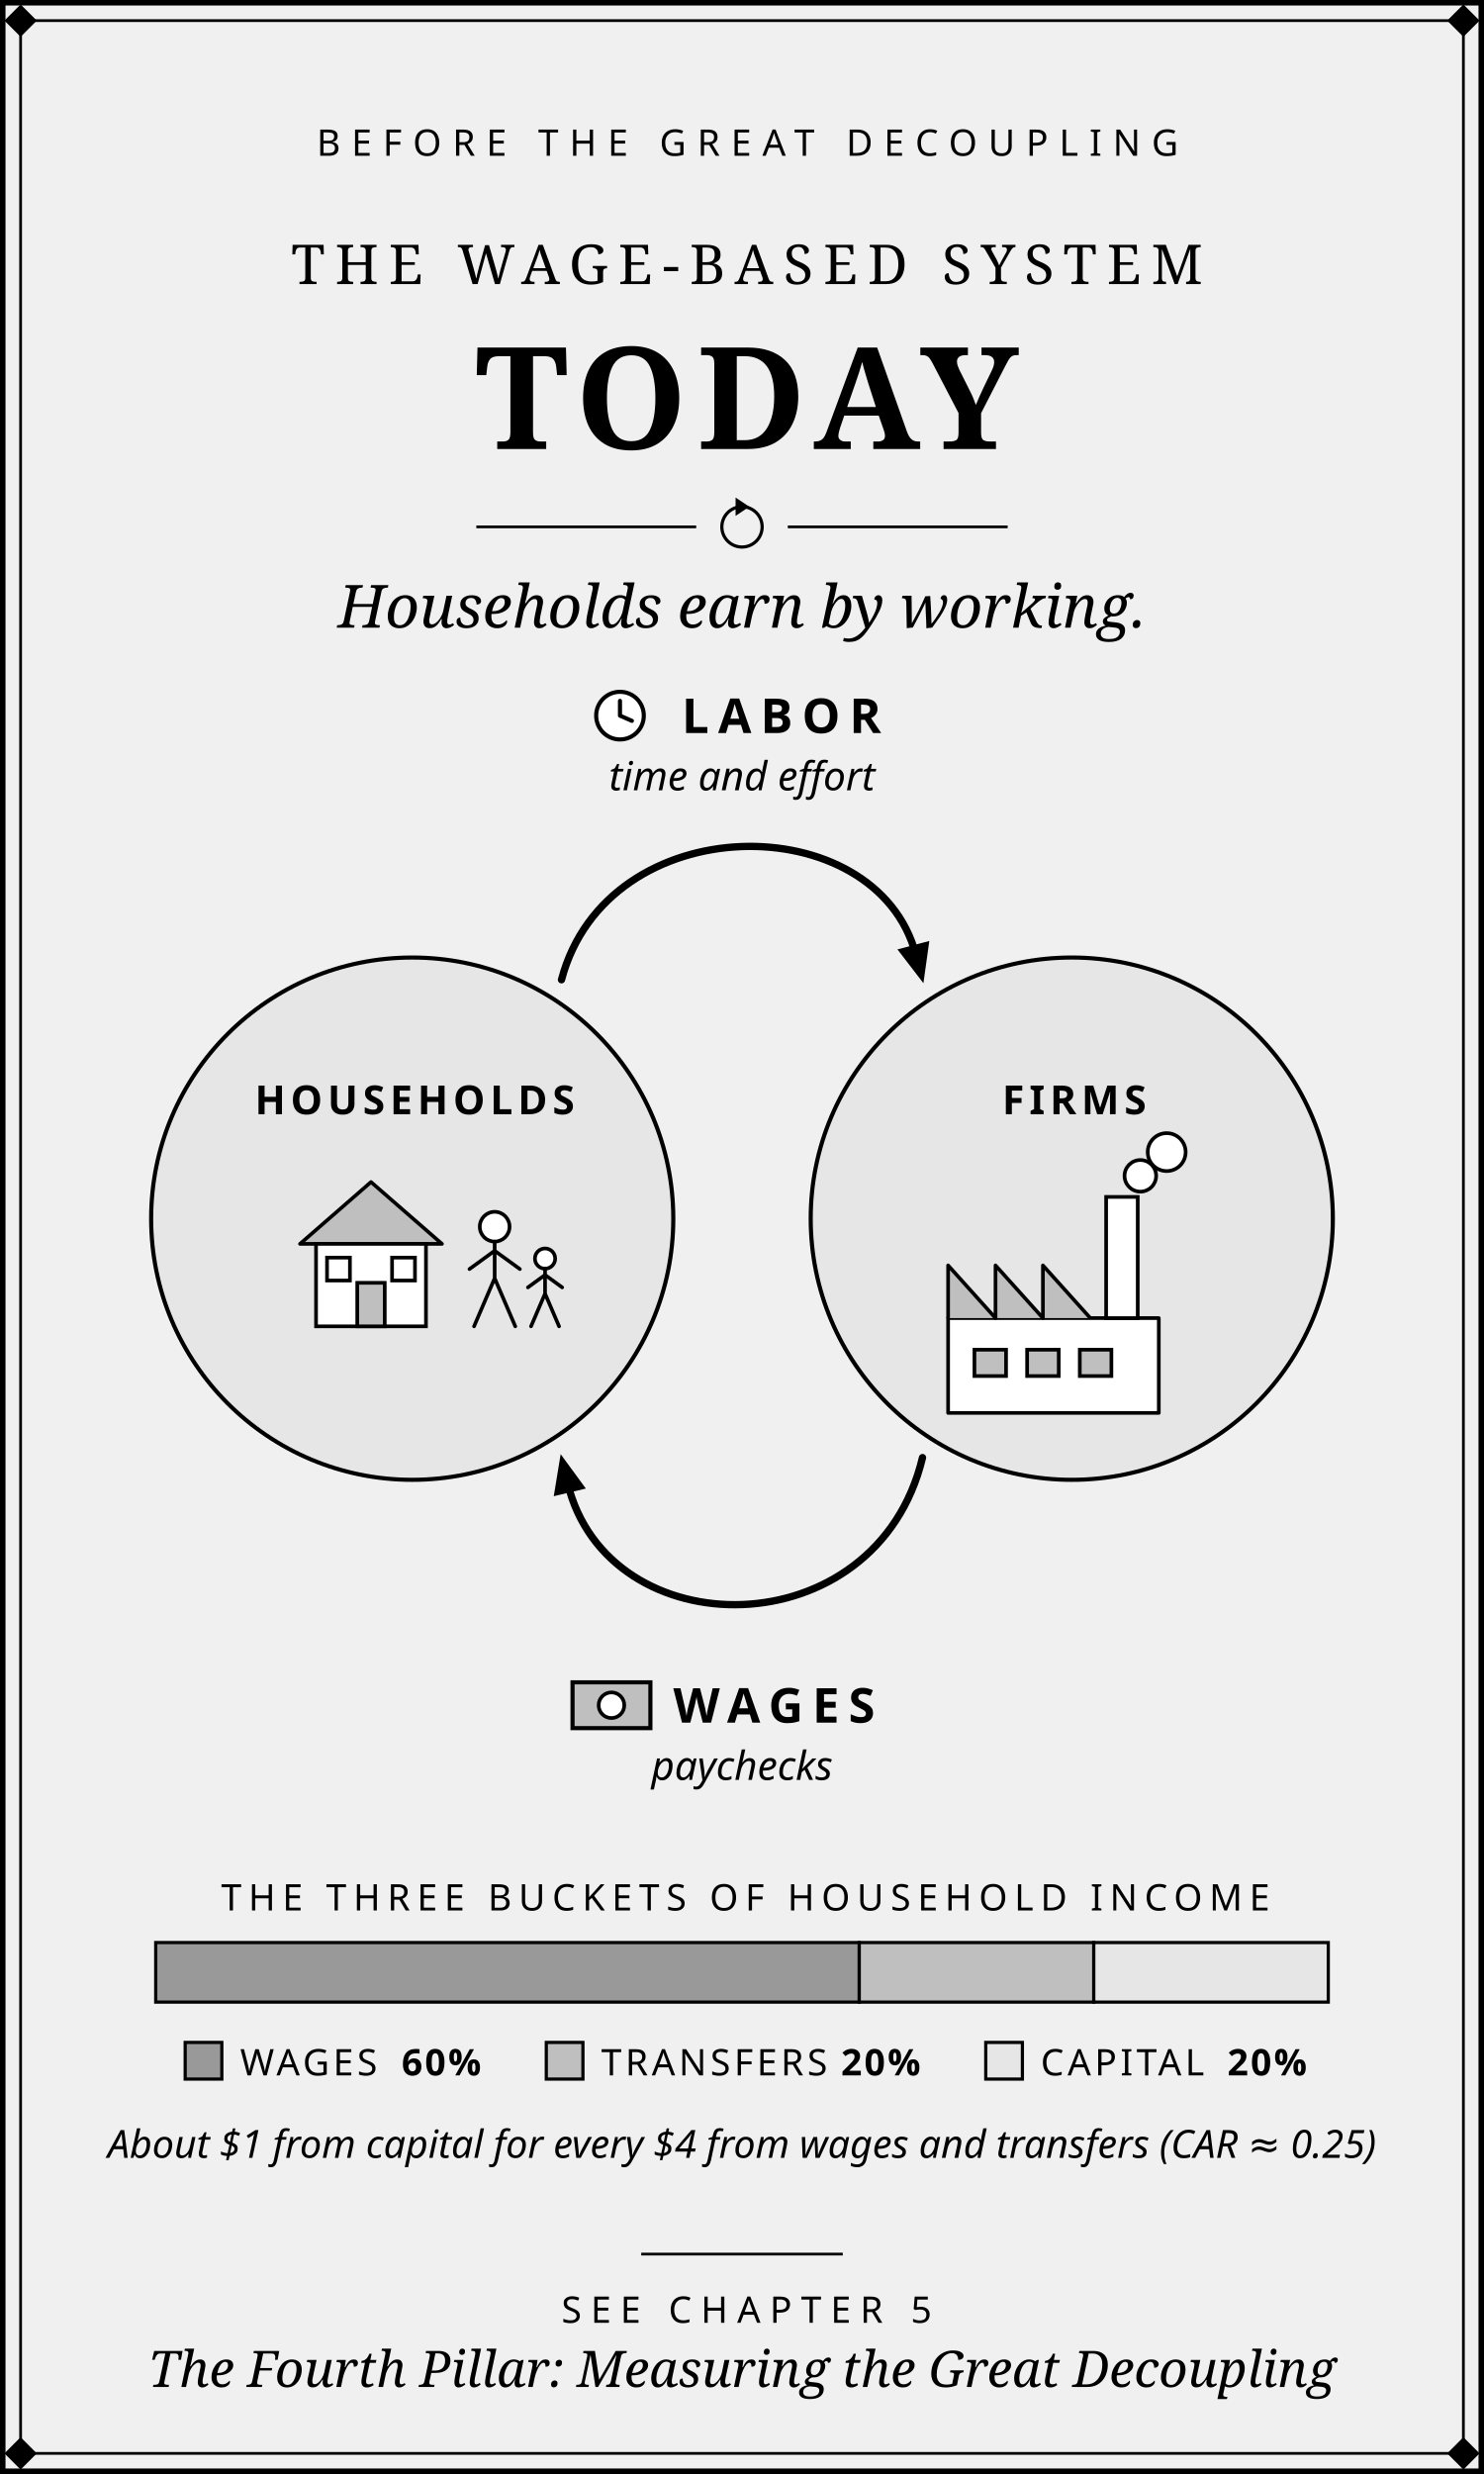
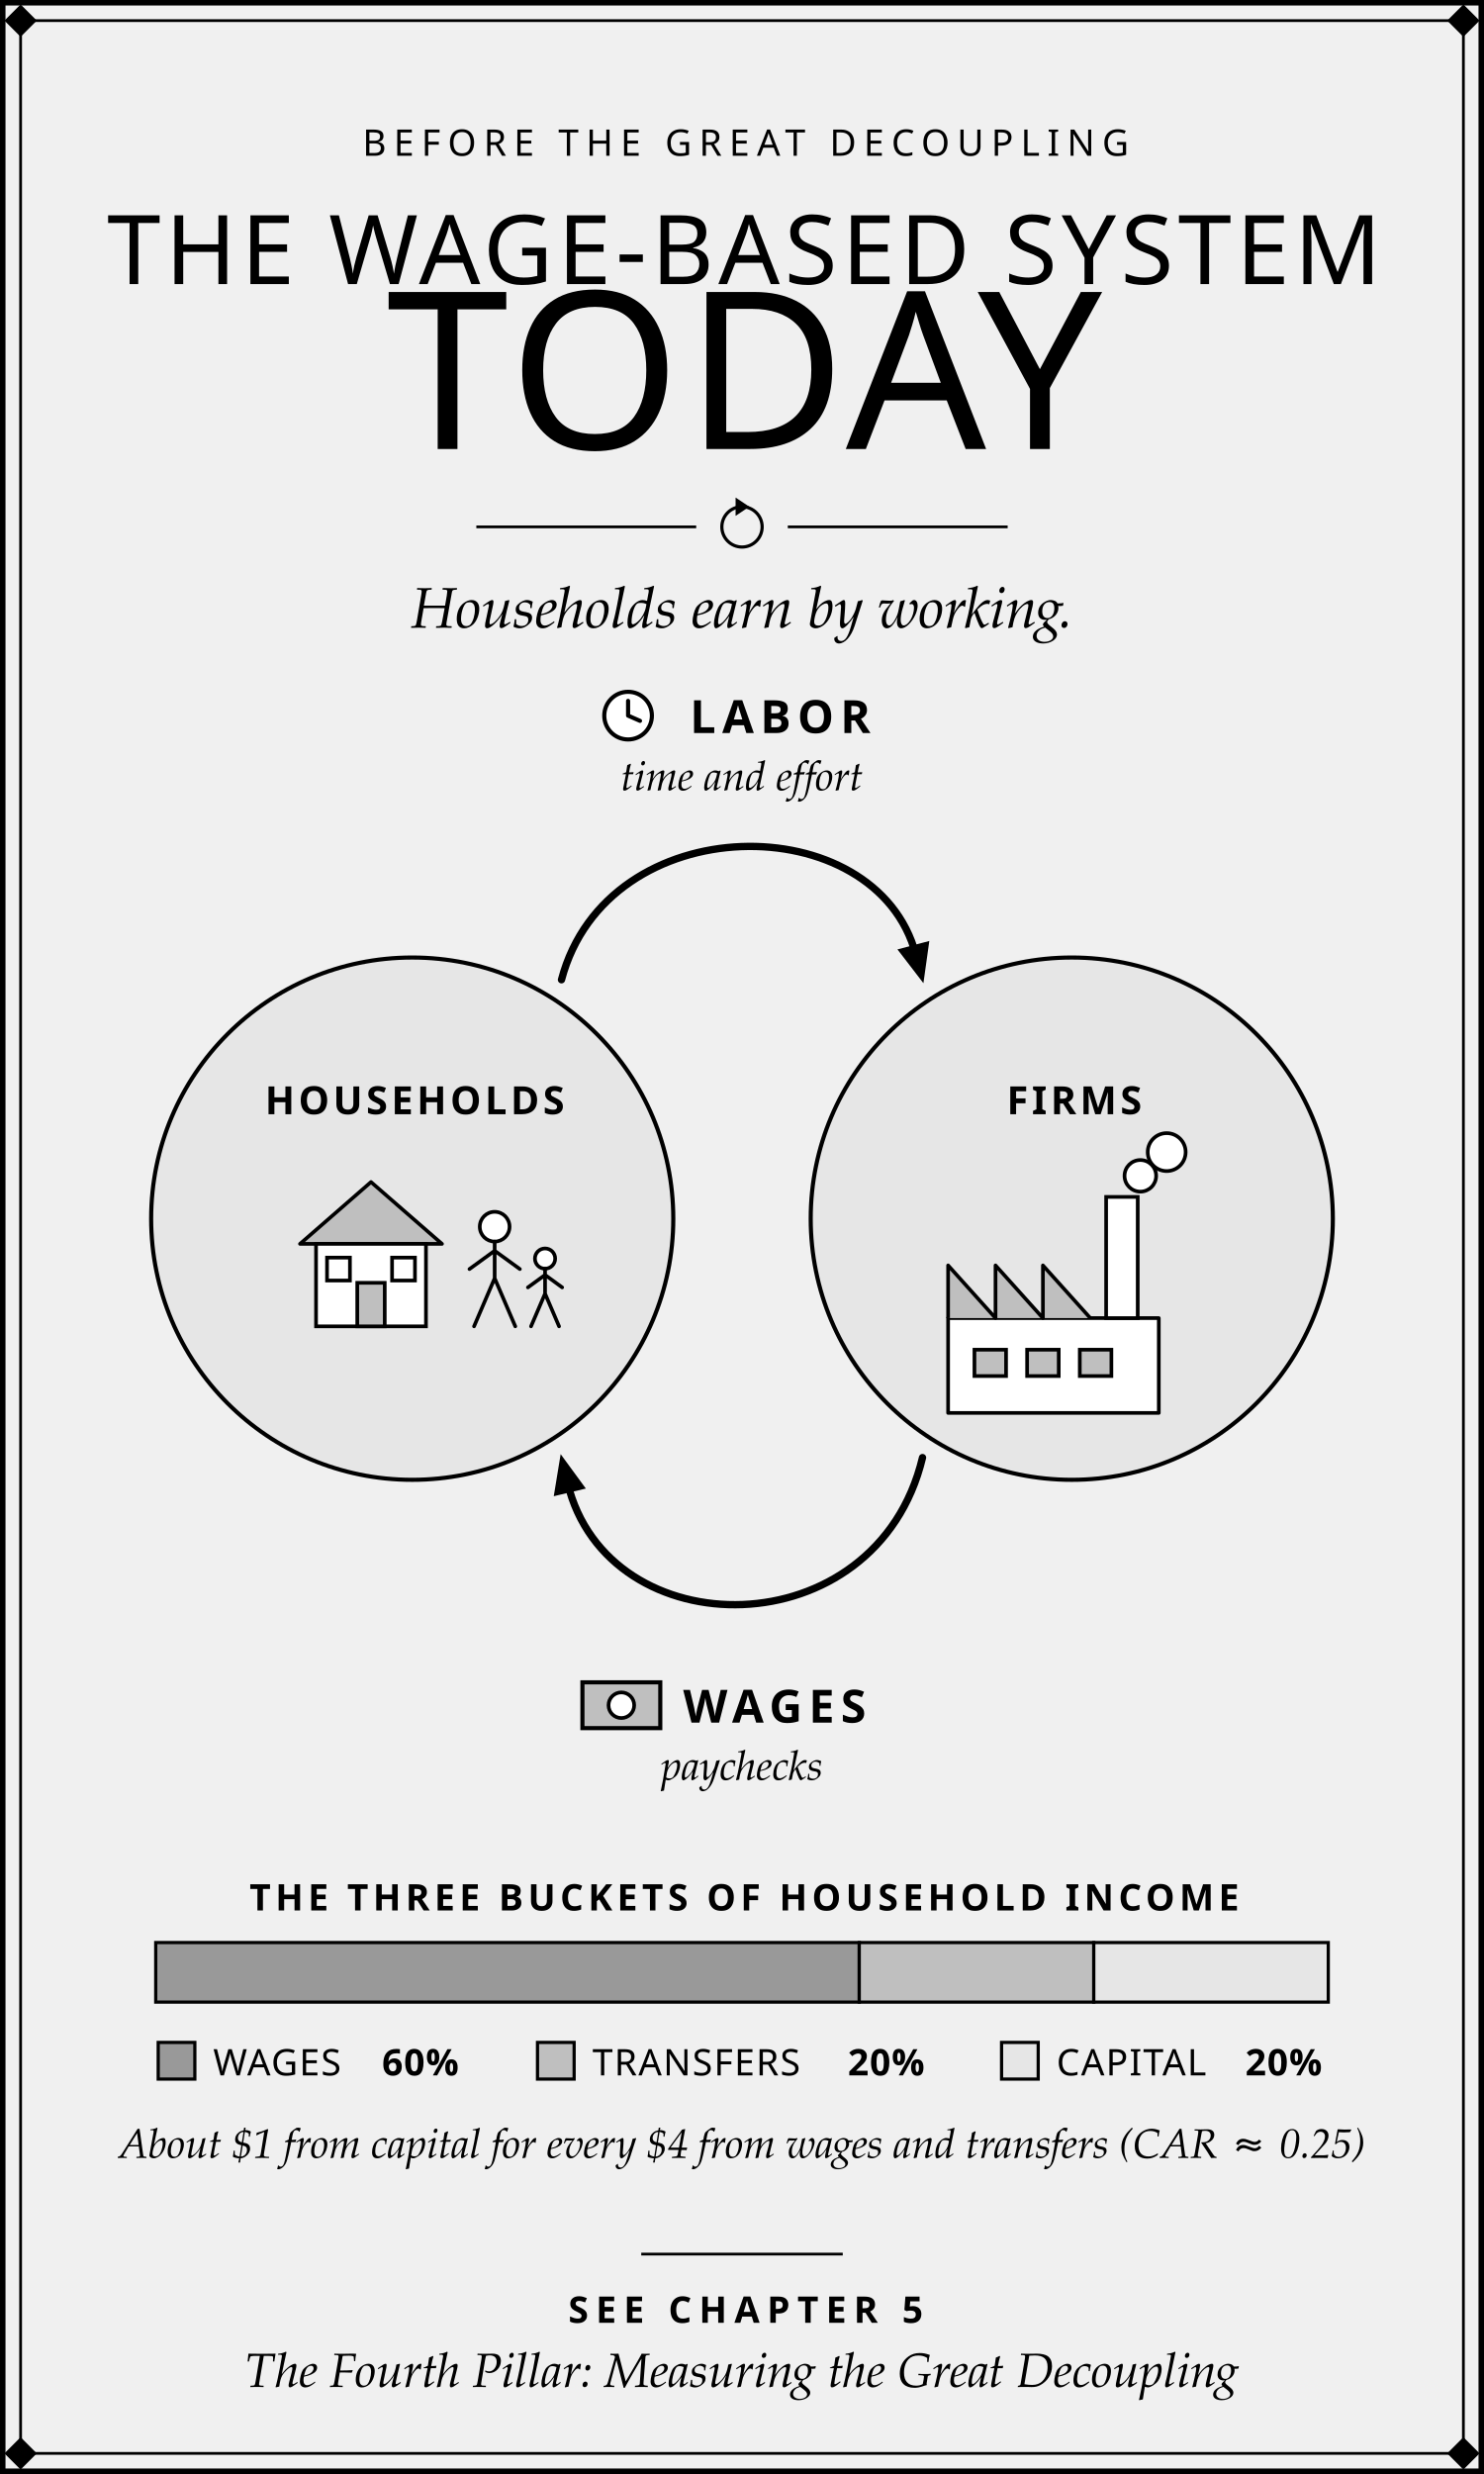
<svg xmlns="http://www.w3.org/2000/svg" width="4.5in" height="7.5in" viewBox="0 0 324 540" shape-rendering="geometricPrecision" text-rendering="geometricPrecision">
-   <style>.kick{font-family:'Gill Sans MT', 'Gill Sans', 'Segoe UI', sans-serif;font-size:8px;letter-spacing:2.4px;fill:#000}.pre{font-family:'Perpetua Titling MT', 'Perpetua', serif;font-weight:300;font-size:12px;letter-spacing:2.2px;fill:#000}.big{font-family:'Perpetua Titling MT', 'Perpetua', serif;font-weight:700;font-size:31px;letter-spacing:2.2px;fill:#000}.q{font-family:'Perpetua', 'Garamond', serif;font-style:italic;font-size:13px;fill:#000}.flow{font-family:'Gill Sans MT', 'Gill Sans', 'Segoe UI', sans-serif;font-weight:700;font-size:10.5px;letter-spacing:2px;fill:#000}.flowd{font-family:'Gill Sans MT', 'Gill Sans', 'Segoe UI', sans-serif;font-style:italic;font-size:8.75px;fill:#000}.node{font-family:'Gill Sans MT', 'Gill Sans', 'Segoe UI', sans-serif;font-weight:700;font-size:8.75px;letter-spacing:1.1px;fill:#000}.ic{font-family:'Gill Sans MT', 'Gill Sans', 'Segoe UI', sans-serif;font-style:italic;font-size:8.25px;fill:#000}.bt{font-family:'Gill Sans MT', 'Gill Sans', 'Segoe UI', sans-serif;font-size:8px;letter-spacing:1.5px;fill:#000}.leg{font-family:'Gill Sans MT', 'Gill Sans', 'Segoe UI', sans-serif;font-size:8px;letter-spacing:0.8px;fill:#000}.legb{font-family:'Gill Sans MT', 'Gill Sans', 'Segoe UI', sans-serif;font-weight:700;font-size:8px;letter-spacing:0.5px;fill:#000}.note{font-family:'Gill Sans MT', 'Gill Sans', 'Segoe UI', sans-serif;font-style:italic;font-size:8.5px;fill:#000}.ref{font-family:'Gill Sans MT', 'Gill Sans', 'Segoe UI', sans-serif;font-size:8px;letter-spacing:2px;fill:#000}.refs{font-family:'Perpetua', 'Garamond', serif;font-style:italic;font-size:11px;fill:#000}</style>
+   <style>@font-face{font-family:'Bebas Neue';font-weight:400;font-style:normal;src:local('Bebas Neue'),url('fonts/BebasNeue-Regular.ttf') format('truetype')}@font-face{font-family:'Montserrat';font-weight:400;font-style:normal;src:local('Montserrat Regular'),url('fonts/Montserrat-Regular.ttf') format('truetype')}@font-face{font-family:'Montserrat';font-weight:500;font-style:normal;src:local('Montserrat Medium'),url('fonts/Montserrat-Medium.ttf') format('truetype')}@font-face{font-family:'Montserrat';font-weight:600;font-style:normal;src:local('Montserrat SemiBold'),url('fonts/Montserrat-SemiBold.ttf') format('truetype')}@font-face{font-family:'Montserrat';font-weight:700;font-style:normal;src:local('Montserrat Bold'),url('fonts/Montserrat-Bold.ttf') format('truetype')}.kick{font-family:'Montserrat', sans-serif;font-weight:500;font-style:normal;font-size:8px;letter-spacing:1.6px;fill:#000}.pre{font-family:'Bebas Neue', sans-serif;font-weight:400;font-style:normal;font-size:21px;letter-spacing:1px;fill:#000}.big{font-family:'Bebas Neue', sans-serif;font-weight:400;font-style:normal;font-size:48px;letter-spacing:1px;fill:#000}.q{font-family:'Palatino Linotype', Palatino, 'Book Antiqua', 'TeX Gyre Pagella', serif;font-weight:400;font-style:italic;font-size:12.5px;letter-spacing:0px;fill:#000}.flow{font-family:'Montserrat', sans-serif;font-weight:700;font-style:normal;font-size:10px;letter-spacing:1.4px;fill:#000}.flowd{font-family:'Palatino Linotype', Palatino, 'Book Antiqua', 'TeX Gyre Pagella', serif;font-weight:400;font-style:italic;font-size:9px;letter-spacing:0px;fill:#000}.node{font-family:'Montserrat', sans-serif;font-weight:700;font-style:normal;font-size:8.5px;letter-spacing:0.8px;fill:#000}.ic{font-family:'Palatino Linotype', Palatino, 'Book Antiqua', 'TeX Gyre Pagella', serif;font-weight:400;font-style:italic;font-size:8.5px;letter-spacing:0px;fill:#000}.bt{font-family:'Montserrat', sans-serif;font-weight:600;font-style:normal;font-size:8px;letter-spacing:1px;fill:#000}.leg{font-family:'Montserrat', sans-serif;font-weight:500;font-style:normal;font-size:8px;letter-spacing:0.3px;fill:#000}.legb{font-family:'Montserrat', sans-serif;font-weight:700;font-style:normal;font-size:8px;letter-spacing:0.2px;fill:#000}.note{font-family:'Palatino Linotype', Palatino, 'Book Antiqua', 'TeX Gyre Pagella', serif;font-weight:400;font-style:italic;font-size:9px;letter-spacing:0px;fill:#000}.ref{font-family:'Montserrat', sans-serif;font-weight:600;font-style:normal;font-size:8px;letter-spacing:1.6px;fill:#000}.refs{font-family:'Palatino Linotype', Palatino, 'Book Antiqua', 'TeX Gyre Pagella', serif;font-weight:400;font-style:italic;font-size:10.5px;letter-spacing:0px;fill:#000}</style>
  <rect x="0.6" y="0.6" width="322.80" height="538.80" fill="none" stroke="#000" stroke-width="1.2" />
  <rect x="4.5" y="4.5" width="315.00" height="531.00" fill="none" stroke="#000" stroke-width="0.6" />
  <rect x="2.00" y="2.00" width="5" height="5" fill="#000" transform="rotate(45 4.50 4.50)" />
  <rect x="317.00" y="2.00" width="5" height="5" fill="#000" transform="rotate(45 319.50 4.50)" />
  <rect x="2.00" y="533.00" width="5" height="5" fill="#000" transform="rotate(45 4.50 535.50)" />
  <rect x="317.00" y="533.00" width="5" height="5" fill="#000" transform="rotate(45 319.50 535.50)" />
-   <text x="163.20" y="34.00" class="kick" text-anchor="middle">BEFORE THE GREAT DECOUPLING</text>
-   <text x="163.10" y="62.00" class="pre" text-anchor="middle">THE WAGE-BASED SYSTEM</text>
-   <text x="163.10" y="98.00" class="big" text-anchor="middle">TODAY</text>
+   <text x="162.80" y="34.00" class="kick" text-anchor="middle">BEFORE THE GREAT DECOUPLING</text>
+   <text x="162.50" y="62.00" class="pre" text-anchor="middle">THE WAGE-BASED SYSTEM</text>
+   <text x="162.50" y="98.00" class="big" text-anchor="middle">TODAY</text>
  <line x1="104.00" y1="115.00" x2="152.00" y2="115.00" stroke="#000" stroke-width="0.6" />
  <line x1="172.00" y1="115.00" x2="220.00" y2="115.00" stroke="#000" stroke-width="0.6" />
  <circle cx="162.00" cy="115.00" r="4.4" fill="none" stroke="#000" stroke-width="0.7" />
  <path d="M 163.60 110.60 L 160.60 108.60 L 160.60 112.60 Z" fill="#000" />
  <text x="162.00" y="137.00" class="q" text-anchor="middle">Households earn by working.</text>
  <circle cx="90.00" cy="266.00" r="57.00" fill="#e6e6e6" stroke="#000" stroke-width="0.9" />
  <circle cx="234.00" cy="266.00" r="57.00" fill="#e6e6e6" stroke="#000" stroke-width="0.9" />
  <text x="90.55" y="243.20" class="node" text-anchor="middle" data-circle="90.00 266.00 57.00">HOUSEHOLDS</text>
  <path d="M 65.50 271.50 L 81.00 258.00 L 96.50 271.50 Z" fill="#bfbfbf" stroke="#000" stroke-width="0.80" stroke-linejoin="round" />
  <rect x="69.00" y="271.50" width="24" height="18" fill="#fff" stroke="#000" stroke-width="0.80" />
  <rect x="78.00" y="280.00" width="6" height="9.5" fill="#bfbfbf" stroke="#000" stroke-width="0.80" />
  <rect x="71.40" y="274.50" width="5" height="5" fill="#fff" stroke="#000" stroke-width="0.80" />
  <rect x="85.60" y="274.50" width="5" height="5" fill="#fff" stroke="#000" stroke-width="0.80" />
  <circle cx="108.00" cy="267.75" r="3.25" fill="#fff" stroke="#000" stroke-width="0.80" />
  <path d="M 108.00 271.00 L 108.00 279.00 M 102.50 277.00 L 108.00 273.00 L 113.50 277.00 M 103.50 289.50 L 108.00 279.00 L 112.50 289.50" fill="none" stroke="#000" stroke-width="0.80" stroke-linecap="round" stroke-linejoin="round" />
  <circle cx="119.00" cy="274.71" r="2.21" fill="#fff" stroke="#000" stroke-width="0.80" />
  <path d="M 119.00 276.92 L 119.00 282.36 M 115.26 281.00 L 119.00 278.28 L 122.74 281.00 M 115.94 289.50 L 119.00 282.36 L 122.06 289.50" fill="none" stroke="#000" stroke-width="0.80" stroke-linecap="round" stroke-linejoin="round" />
  <text x="234.55" y="243.20" class="node" text-anchor="middle" data-circle="234.00 266.00 57.00">FIRMS</text>
  <path d="M 207.00 287.70 L 253.00 287.70 L 253.00 308.40 L 207.00 308.40 Z" fill="#fff" stroke="#000" stroke-width="0.80" stroke-linejoin="round" />
  <path d="M 207.00 287.70 L 207.00 276.20 L 217.35 287.70 L 217.35 276.20 L 227.70 287.70 L 227.70 276.20 L 238.05 287.70" fill="#bfbfbf" stroke="#000" stroke-width="0.80" stroke-linejoin="round" />
  <rect x="241.50" y="261.25" width="6.90" height="26.45" fill="#fff" stroke="#000" stroke-width="0.80" />
  <circle cx="248.97" cy="256.65" r="3.45" fill="#fff" stroke="#000" stroke-width="0.80" />
  <circle cx="254.72" cy="251.47" r="4.14" fill="#fff" stroke="#000" stroke-width="0.80" />
  <rect x="212.75" y="294.60" width="6.90" height="5.75" fill="#bfbfbf" stroke="#000" stroke-width="0.80" />
  <rect x="224.25" y="294.60" width="6.90" height="5.75" fill="#bfbfbf" stroke="#000" stroke-width="0.80" />
  <rect x="235.75" y="294.60" width="6.90" height="5.75" fill="#bfbfbf" stroke="#000" stroke-width="0.80" />
  <path d="M 122.59 213.85 C 132.59 176.00 191.41 176.00 199.97 208.41" fill="none" stroke="#000" stroke-width="1.60" stroke-linecap="round" />
  <path d="M 201.41 213.85 L 196.45 207.40 L 202.54 205.79 Z" fill="#000" stroke="#000" stroke-width="0.6" stroke-linejoin="miter" />
  <path d="M 201.41 318.15 C 191.41 360.00 132.59 360.00 123.90 323.63" fill="none" stroke="#000" stroke-width="1.60" stroke-linecap="round" />
  <path d="M 122.59 318.15 L 127.40 324.72 L 121.27 326.18 Z" fill="#000" stroke="#000" stroke-width="0.6" stroke-linejoin="miter" />
-   <circle cx="135.36" cy="156.20" r="5.20" fill="#fff" stroke="#000" stroke-width="0.9" />
-   <path d="M 135.36 152.98 L 135.36 156.20 L 137.96 157.34" fill="none" stroke="#000" stroke-width="0.9" stroke-linecap="round" stroke-linejoin="round" />
-   <text x="148.86" y="160.00" class="flow" text-anchor="start" data-group="flow">LABOR</text>
+   <circle cx="137.13" cy="156.20" r="5.20" fill="#fff" stroke="#000" stroke-width="0.9" />
+   <path d="M 137.13 152.98 L 137.13 156.20 L 139.73 157.34" fill="none" stroke="#000" stroke-width="0.9" stroke-linecap="round" stroke-linejoin="round" />
+   <text x="150.63" y="160.00" class="flow" text-anchor="start" data-group="flow">LABOR</text>
  <text x="162.00" y="172.50" class="flowd" text-anchor="middle" data-group="flow">time and effort</text>
-   <rect x="125.00" y="367.20" width="17" height="10" fill="#bfbfbf" stroke="#000" stroke-width="0.9" />
-   <circle cx="133.50" cy="372.20" r="2.8" fill="#fff" stroke="#000" stroke-width="0.8" />
-   <text x="147.00" y="376.00" class="flow" text-anchor="start" data-group="flow">WAGES</text>
+   <rect x="127.16" y="367.20" width="17" height="10" fill="#bfbfbf" stroke="#000" stroke-width="0.9" />
+   <circle cx="135.66" cy="372.20" r="2.8" fill="#fff" stroke="#000" stroke-width="0.8" />
+   <text x="149.16" y="376.00" class="flow" text-anchor="start" data-group="flow">WAGES</text>
  <text x="162.00" y="388.50" class="flowd" text-anchor="middle" data-group="flow">paychecks</text>
-   <text x="162.75" y="417.00" class="bt" text-anchor="middle">THE THREE BUCKETS OF HOUSEHOLD INCOME</text>
+   <text x="162.50" y="417.00" class="bt" text-anchor="middle">THE THREE BUCKETS OF HOUSEHOLD INCOME</text>
  <rect x="34.00" y="424.00" width="153.60" height="13.00" fill="#999999" stroke="#000" stroke-width="0.7" />
  <rect x="187.60" y="424.00" width="51.20" height="13.00" fill="#bfbfbf" stroke="#000" stroke-width="0.7" />
  <rect x="238.80" y="424.00" width="51.20" height="13.00" fill="#e6e6e6" stroke="#000" stroke-width="0.7" />
-   <rect x="40.43" y="445.80" width="8" height="8" fill="#999999" stroke="#000" stroke-width="0.7" />
-   <text x="52.43" y="453.00" class="leg" text-anchor="start" data-group="legend">WAGES</text>
-   <text x="87.69" y="453.00" class="legb" text-anchor="start" data-group="legend">60%</text>
-   <rect x="119.27" y="445.80" width="8" height="8" fill="#bfbfbf" stroke="#000" stroke-width="0.7" />
-   <text x="131.27" y="453.00" class="leg" text-anchor="start" data-group="legend">TRANSFERS</text>
-   <text x="183.63" y="453.00" class="legb" text-anchor="start" data-group="legend">20%</text>
-   <rect x="215.22" y="445.80" width="8" height="8" fill="#e6e6e6" stroke="#000" stroke-width="0.7" />
-   <text x="227.22" y="453.00" class="leg" text-anchor="start" data-group="legend">CAPITAL</text>
-   <text x="267.98" y="453.00" class="legb" text-anchor="start" data-group="legend">20%</text>
+   <rect x="34.54" y="445.80" width="8" height="8" fill="#999999" stroke="#000" stroke-width="0.7" />
+   <text x="46.54" y="453.00" class="leg" text-anchor="start" data-group="legend">WAGES</text>
+   <text x="83.41" y="453.00" class="legb" text-anchor="start" data-group="legend">60%</text>
+   <rect x="117.35" y="445.80" width="8" height="8" fill="#bfbfbf" stroke="#000" stroke-width="0.7" />
+   <text x="129.35" y="453.00" class="leg" text-anchor="start" data-group="legend">TRANSFERS</text>
+   <text x="185.11" y="453.00" class="legb" text-anchor="start" data-group="legend">20%</text>
+   <rect x="218.67" y="445.80" width="8" height="8" fill="#e6e6e6" stroke="#000" stroke-width="0.7" />
+   <text x="230.67" y="453.00" class="leg" text-anchor="start" data-group="legend">CAPITAL</text>
+   <text x="271.89" y="453.00" class="legb" text-anchor="start" data-group="legend">20%</text>
  <text x="162.00" y="471.00" class="note" text-anchor="middle">About $1 from capital for every $4 from wages and transfers (CAR ≈ 0.25)</text>
  <line x1="140.00" y1="492.00" x2="184.00" y2="492.00" stroke="#000" stroke-width="0.6" />
-   <text x="163.00" y="507.00" class="ref" text-anchor="middle">SEE CHAPTER 5</text>
+   <text x="162.80" y="507.00" class="ref" text-anchor="middle">SEE CHAPTER 5</text>
  <text x="162.00" y="521.00" class="refs" text-anchor="middle">The Fourth Pillar: Measuring the Great Decoupling</text>
</svg>
